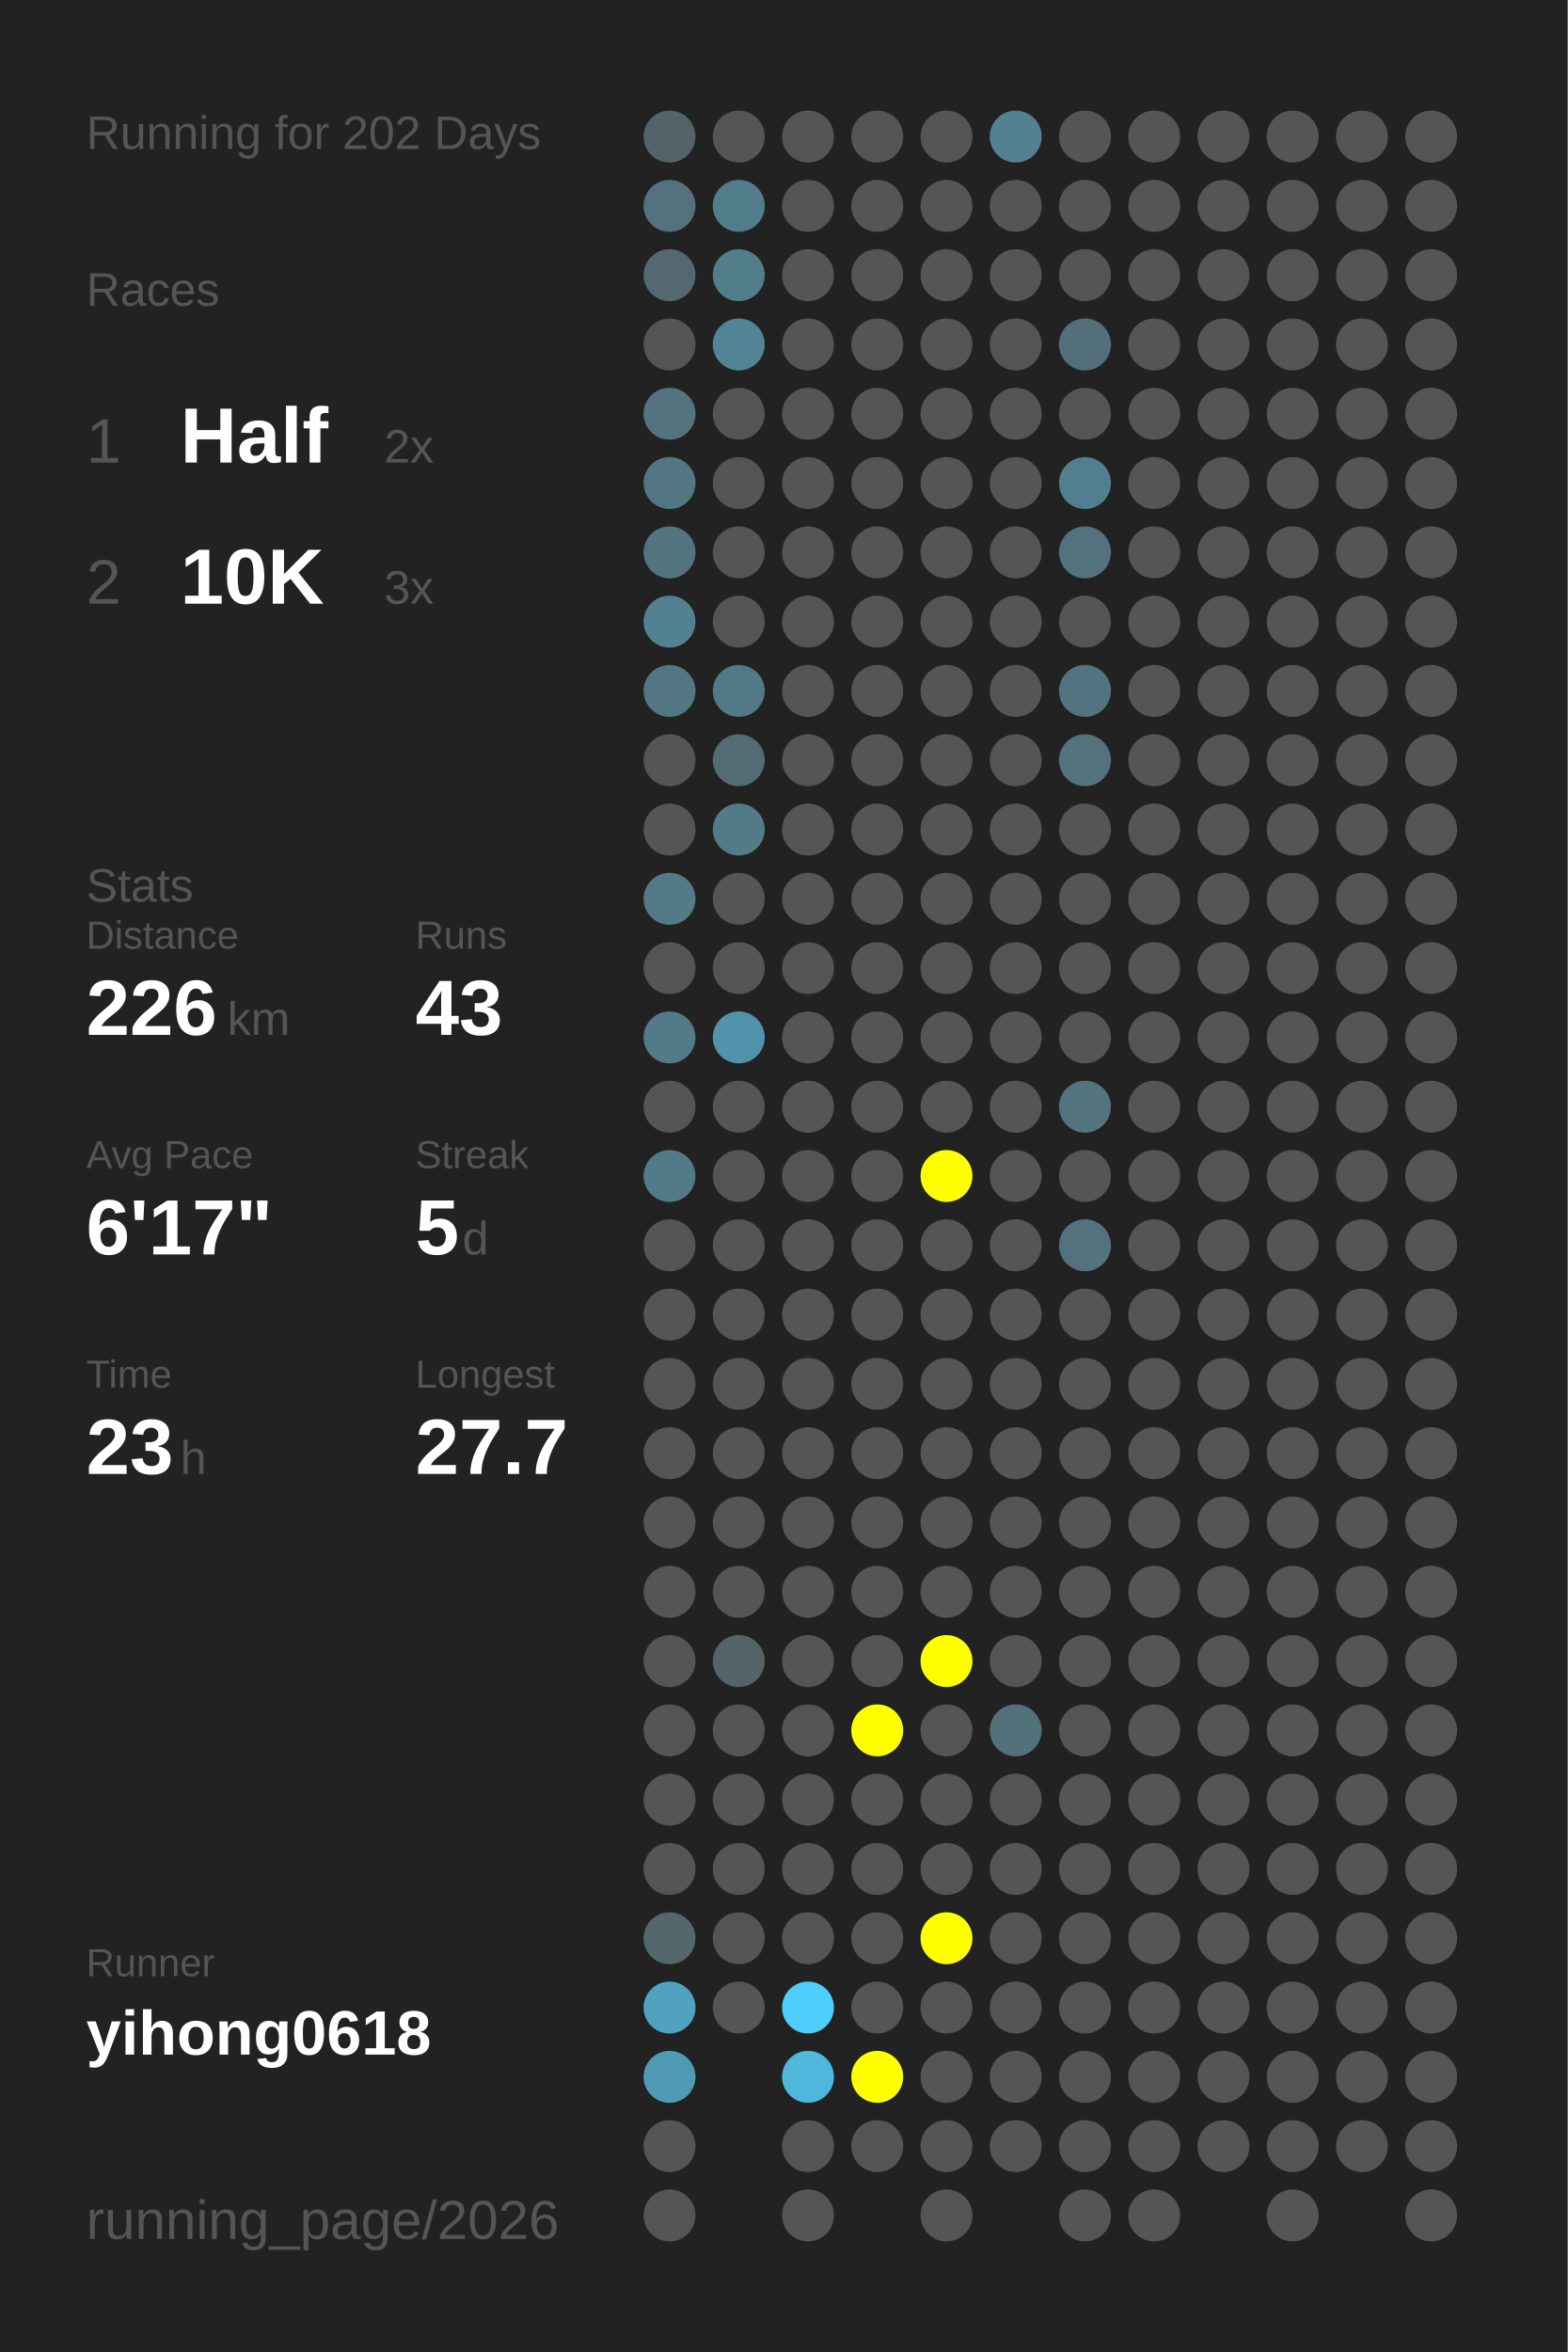
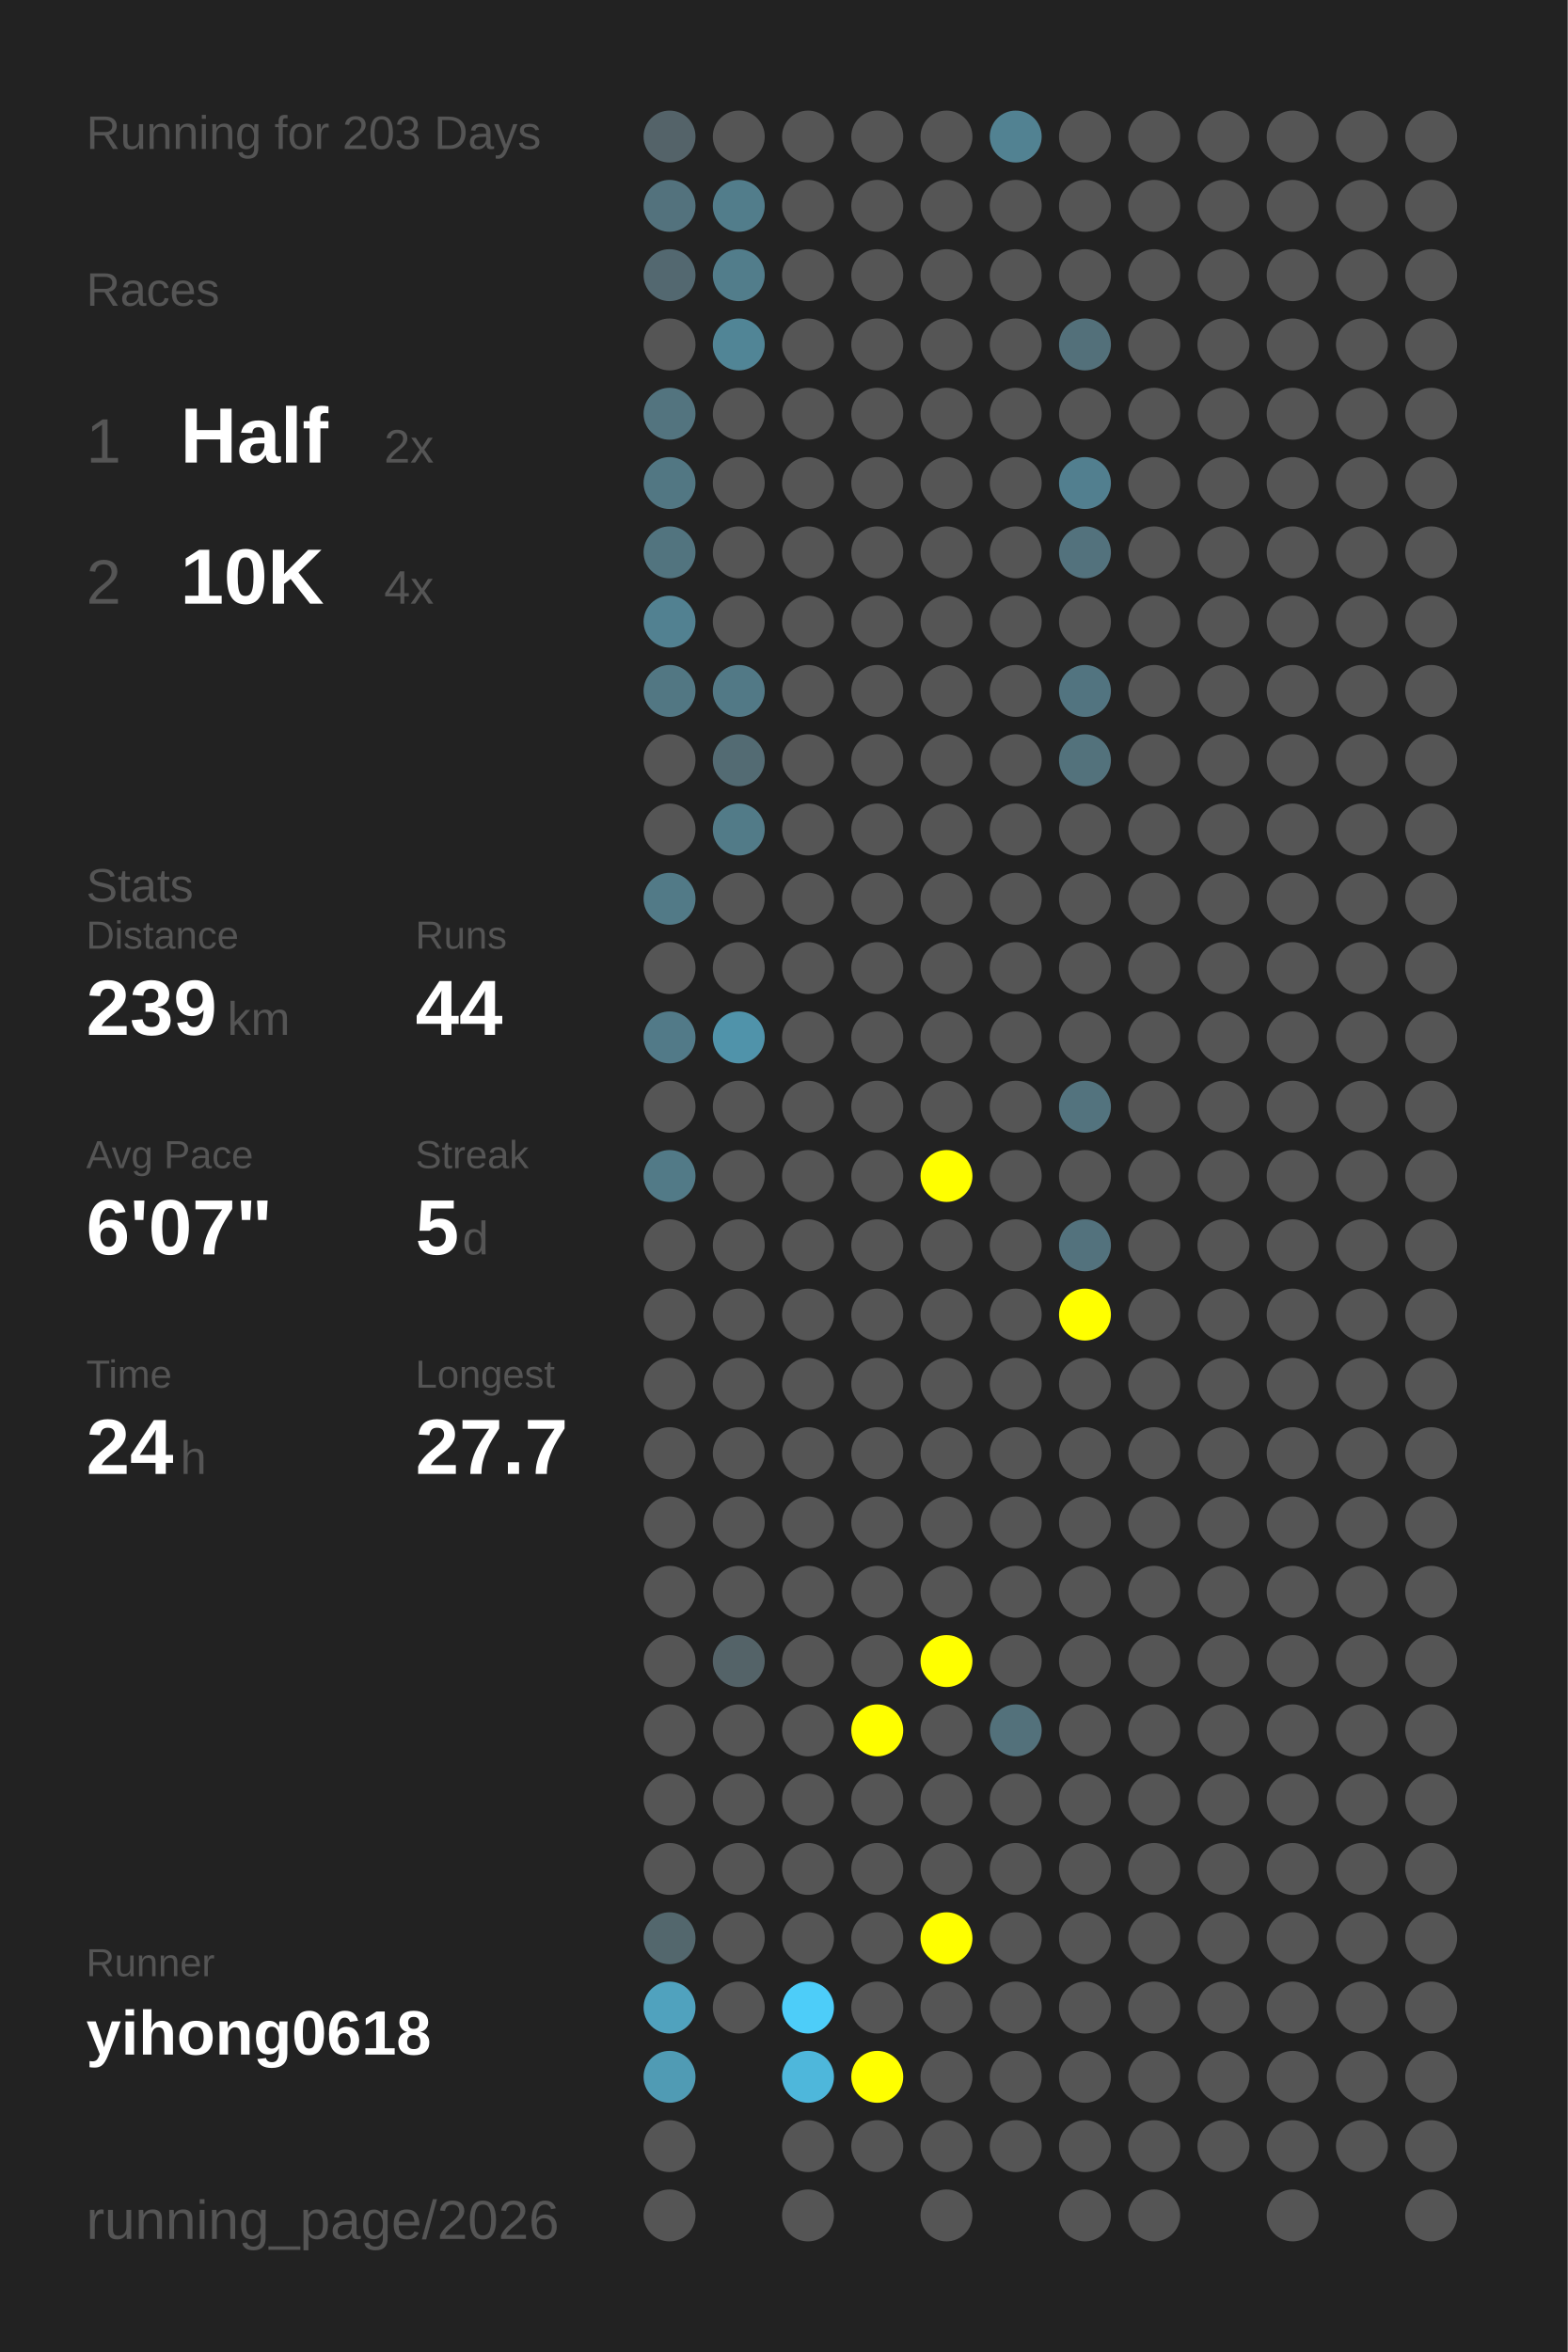
<svg xmlns="http://www.w3.org/2000/svg" baseProfile="full" height="300mm" version="1.1" viewBox="0,0,200,300" width="200mm">
  <defs />
  <rect fill="#222222" height="300" width="200" x="0" y="0" />
-   <text fill="#555555" style="font-size:6px; font-family:Arial;" x="11" y="19">Running for 202 Days</text>
+   <text fill="#555555" style="font-size:6px; font-family:Arial;" x="11" y="19">Running for 203 Days</text>
  <text fill="#555555" style="font-size:6px; font-family:Arial;" x="11" y="39">Races</text>
  <text fill="#555555" style="font-size:8px; font-family:Arial;" x="11" y="59">1</text>
  <text fill="#FFFFFF" style="font-size:10px; font-family:Arial; font-weight:bold;" x="23" y="59">Half</text>
  <text fill="#555555" style="font-size:6px; font-family:Arial;" x="49" y="59">2x</text>
  <text fill="#555555" style="font-size:8px; font-family:Arial;" x="11" y="77">2</text>
  <text fill="#FFFFFF" style="font-size:10px; font-family:Arial; font-weight:bold;" x="23" y="77">10K</text>
-   <text fill="#555555" style="font-size:6px; font-family:Arial;" x="49" y="77">3x</text>
+   <text fill="#555555" style="font-size:6px; font-family:Arial;" x="49" y="77">4x</text>
  <text fill="#555555" style="font-size:6px; font-family:Arial;" x="11" y="115">Stats</text>
  <text fill="#555555" style="font-size:5px; font-family:Arial;" x="11" y="121">Distance</text>
-   <text fill="#FFFFFF" style="font-size:10px; font-family:Arial; font-weight:bold;" x="11" y="132">226</text>
+   <text fill="#FFFFFF" style="font-size:10px; font-family:Arial; font-weight:bold;" x="11" y="132">239</text>
  <text fill="#555555" style="font-size:6px; font-family:Arial;" x="29" y="132">km</text>
  <text fill="#555555" style="font-size:5px; font-family:Arial;" x="53" y="121">Runs</text>
-   <text fill="#FFFFFF" style="font-size:10px; font-family:Arial; font-weight:bold;" x="53" y="132">43</text>
+   <text fill="#FFFFFF" style="font-size:10px; font-family:Arial; font-weight:bold;" x="53" y="132">44</text>
  <text fill="#555555" style="font-size:5px; font-family:Arial;" x="11" y="149">Avg Pace</text>
-   <text fill="#FFFFFF" style="font-size:10px; font-family:Arial; font-weight:bold;" x="11" y="160">6'17"</text>
+   <text fill="#FFFFFF" style="font-size:10px; font-family:Arial; font-weight:bold;" x="11" y="160">6'07"</text>
  <text fill="#555555" style="font-size:5px; font-family:Arial;" x="53" y="149">Streak</text>
  <text fill="#FFFFFF" style="font-size:10px; font-family:Arial; font-weight:bold;" x="53" y="160">5</text>
  <text fill="#555555" style="font-size:6px; font-family:Arial;" x="59" y="160">d</text>
  <text fill="#555555" style="font-size:5px; font-family:Arial;" x="11" y="177">Time</text>
-   <text fill="#FFFFFF" style="font-size:10px; font-family:Arial; font-weight:bold;" x="11" y="188">23</text>
+   <text fill="#FFFFFF" style="font-size:10px; font-family:Arial; font-weight:bold;" x="11" y="188">24</text>
  <text fill="#555555" style="font-size:6px; font-family:Arial;" x="23" y="188">h</text>
  <text fill="#555555" style="font-size:5px; font-family:Arial;" x="53" y="177">Longest</text>
  <text fill="#FFFFFF" style="font-size:10px; font-family:Arial; font-weight:bold;" x="53" y="188">27.7</text>
  <text fill="#555555" style="font-size:5px; font-family:Arial;" x="11" y="252.065">Runner</text>
  <text fill="#FFFFFF" style="font-size:8px; font-family:Arial; font-weight:bold;" x="11" y="262.065">yihong0618</text>
  <text fill="#555555" style="font-size:7px; font-family:Arial;" x="11" y="285.581">running_page/2026</text>
  <circle cx="85.417" cy="17.419" fill="#546369" r="3.312" />
  <circle cx="85.417" cy="26.258" fill="#53727d" r="3.312" />
  <circle cx="85.417" cy="35.097" fill="#536870" r="3.312" />
  <circle cx="85.417" cy="43.935" fill="#555555" r="3.312" />
  <circle cx="85.417" cy="52.774" fill="#53747f" r="3.312" />
  <circle cx="85.417" cy="61.613" fill="#527783" r="3.312" />
  <circle cx="85.417" cy="70.452" fill="#52747f" r="3.312" />
  <circle cx="85.417" cy="79.29" fill="#528191" r="3.312" />
  <circle cx="85.417" cy="88.129" fill="#527783" r="3.312" />
  <circle cx="85.417" cy="96.968" fill="#555555" r="3.312" />
  <circle cx="85.417" cy="105.806" fill="#555555" r="3.312" />
  <circle cx="85.417" cy="114.645" fill="#527a87" r="3.312" />
  <circle cx="85.417" cy="123.484" fill="#555555" r="3.312" />
  <circle cx="85.417" cy="132.323" fill="#527a88" r="3.312" />
  <circle cx="85.417" cy="141.161" fill="#555555" r="3.312" />
  <circle cx="85.417" cy="150" fill="#527a87" r="3.312" />
  <circle cx="85.417" cy="158.839" fill="#555555" r="3.312" />
  <circle cx="85.417" cy="167.677" fill="#555555" r="3.312" />
  <circle cx="85.417" cy="176.516" fill="#555555" r="3.312" />
  <circle cx="85.417" cy="185.355" fill="#555555" r="3.312" />
  <circle cx="85.417" cy="194.194" fill="#555555" r="3.312" />
  <circle cx="85.417" cy="203.032" fill="#555555" r="3.312" />
  <circle cx="85.417" cy="211.871" fill="#555555" r="3.312" />
  <circle cx="85.417" cy="220.71" fill="#555555" r="3.312" />
  <circle cx="85.417" cy="229.548" fill="#555555" r="3.312" />
  <circle cx="85.417" cy="238.387" fill="#555555" r="3.312" />
  <circle cx="85.417" cy="247.226" fill="#53676d" r="3.312" />
  <circle cx="85.417" cy="256.065" fill="#50a2be" r="3.312" />
  <circle cx="85.417" cy="264.903" fill="#509bb4" r="3.312" />
  <circle cx="85.417" cy="273.742" fill="#555555" r="3.312" />
  <circle cx="85.417" cy="282.581" fill="#555555" r="3.312" />
  <circle cx="94.25" cy="17.419" fill="#555555" r="3.312" />
  <circle cx="94.25" cy="26.258" fill="#527d8b" r="3.312" />
  <circle cx="94.25" cy="35.097" fill="#527d8b" r="3.312" />
  <circle cx="94.25" cy="43.935" fill="#518596" r="3.312" />
  <circle cx="94.25" cy="52.774" fill="#555555" r="3.312" />
  <circle cx="94.25" cy="61.613" fill="#555555" r="3.312" />
  <circle cx="94.25" cy="70.452" fill="#555555" r="3.312" />
  <circle cx="94.25" cy="79.29" fill="#555555" r="3.312" />
  <circle cx="94.25" cy="88.129" fill="#527986" r="3.312" />
  <circle cx="94.25" cy="96.968" fill="#536b73" r="3.312" />
  <circle cx="94.25" cy="105.806" fill="#527b88" r="3.312" />
  <circle cx="94.25" cy="114.645" fill="#555555" r="3.312" />
  <circle cx="94.25" cy="123.484" fill="#555555" r="3.312" />
  <circle cx="94.25" cy="132.323" fill="#5093aa" r="3.312" />
  <circle cx="94.25" cy="141.161" fill="#555555" r="3.312" />
  <circle cx="94.25" cy="150" fill="#555555" r="3.312" />
  <circle cx="94.25" cy="158.839" fill="#555555" r="3.312" />
  <circle cx="94.25" cy="167.677" fill="#555555" r="3.312" />
  <circle cx="94.25" cy="176.516" fill="#555555" r="3.312" />
  <circle cx="94.25" cy="185.355" fill="#555555" r="3.312" />
  <circle cx="94.25" cy="194.194" fill="#555555" r="3.312" />
  <circle cx="94.25" cy="203.032" fill="#555555" r="3.312" />
  <circle cx="94.25" cy="211.871" fill="#546368" r="3.312" />
  <circle cx="94.25" cy="220.71" fill="#555555" r="3.312" />
  <circle cx="94.25" cy="229.548" fill="#555555" r="3.312" />
  <circle cx="94.25" cy="238.387" fill="#555555" r="3.312" />
  <circle cx="94.25" cy="247.226" fill="#555555" r="3.312" />
  <circle cx="94.25" cy="256.065" fill="#555555" r="3.312" />
  <circle cx="103.083" cy="17.419" fill="#555555" r="3.312" />
  <circle cx="103.083" cy="26.258" fill="#555555" r="3.312" />
  <circle cx="103.083" cy="35.097" fill="#555555" r="3.312" />
  <circle cx="103.083" cy="43.935" fill="#555555" r="3.312" />
  <circle cx="103.083" cy="52.774" fill="#555555" r="3.312" />
  <circle cx="103.083" cy="61.613" fill="#555555" r="3.312" />
  <circle cx="103.083" cy="70.452" fill="#555555" r="3.312" />
  <circle cx="103.083" cy="79.29" fill="#555555" r="3.312" />
  <circle cx="103.083" cy="88.129" fill="#555555" r="3.312" />
  <circle cx="103.083" cy="96.968" fill="#555555" r="3.312" />
  <circle cx="103.083" cy="105.806" fill="#555555" r="3.312" />
  <circle cx="103.083" cy="114.645" fill="#555555" r="3.312" />
  <circle cx="103.083" cy="123.484" fill="#555555" r="3.312" />
  <circle cx="103.083" cy="132.323" fill="#555555" r="3.312" />
  <circle cx="103.083" cy="141.161" fill="#555555" r="3.312" />
  <circle cx="103.083" cy="150" fill="#555555" r="3.312" />
  <circle cx="103.083" cy="158.839" fill="#555555" r="3.312" />
  <circle cx="103.083" cy="167.677" fill="#555555" r="3.312" />
  <circle cx="103.083" cy="176.516" fill="#555555" r="3.312" />
  <circle cx="103.083" cy="185.355" fill="#555555" r="3.312" />
  <circle cx="103.083" cy="194.194" fill="#555555" r="3.312" />
  <circle cx="103.083" cy="203.032" fill="#555555" r="3.312" />
  <circle cx="103.083" cy="211.871" fill="#555555" r="3.312" />
  <circle cx="103.083" cy="220.71" fill="#555555" r="3.312" />
  <circle cx="103.083" cy="229.548" fill="#555555" r="3.312" />
  <circle cx="103.083" cy="238.387" fill="#555555" r="3.312" />
  <circle cx="103.083" cy="247.226" fill="#555555" r="3.312" />
  <circle cx="103.083" cy="256.065" fill="#4dcdf9" r="3.312" />
  <circle cx="103.083" cy="264.903" fill="#4eb7db" r="3.312" />
  <circle cx="103.083" cy="273.742" fill="#555555" r="3.312" />
  <circle cx="103.083" cy="282.581" fill="#555555" r="3.312" />
  <circle cx="111.917" cy="17.419" fill="#555555" r="3.312" />
  <circle cx="111.917" cy="26.258" fill="#555555" r="3.312" />
  <circle cx="111.917" cy="35.097" fill="#555555" r="3.312" />
  <circle cx="111.917" cy="43.935" fill="#555555" r="3.312" />
  <circle cx="111.917" cy="52.774" fill="#555555" r="3.312" />
  <circle cx="111.917" cy="61.613" fill="#555555" r="3.312" />
  <circle cx="111.917" cy="70.452" fill="#555555" r="3.312" />
  <circle cx="111.917" cy="79.29" fill="#555555" r="3.312" />
  <circle cx="111.917" cy="88.129" fill="#555555" r="3.312" />
  <circle cx="111.917" cy="96.968" fill="#555555" r="3.312" />
  <circle cx="111.917" cy="105.806" fill="#555555" r="3.312" />
  <circle cx="111.917" cy="114.645" fill="#555555" r="3.312" />
  <circle cx="111.917" cy="123.484" fill="#555555" r="3.312" />
  <circle cx="111.917" cy="132.323" fill="#555555" r="3.312" />
  <circle cx="111.917" cy="141.161" fill="#555555" r="3.312" />
  <circle cx="111.917" cy="150" fill="#555555" r="3.312" />
  <circle cx="111.917" cy="158.839" fill="#555555" r="3.312" />
  <circle cx="111.917" cy="167.677" fill="#555555" r="3.312" />
  <circle cx="111.917" cy="176.516" fill="#555555" r="3.312" />
  <circle cx="111.917" cy="185.355" fill="#555555" r="3.312" />
  <circle cx="111.917" cy="194.194" fill="#555555" r="3.312" />
  <circle cx="111.917" cy="203.032" fill="#555555" r="3.312" />
  <circle cx="111.917" cy="211.871" fill="#555555" r="3.312" />
  <circle cx="111.917" cy="220.71" fill="#FFFF00" r="3.312" />
  <circle cx="111.917" cy="229.548" fill="#555555" r="3.312" />
  <circle cx="111.917" cy="238.387" fill="#555555" r="3.312" />
  <circle cx="111.917" cy="247.226" fill="#555555" r="3.312" />
  <circle cx="111.917" cy="256.065" fill="#555555" r="3.312" />
  <circle cx="111.917" cy="264.903" fill="#FFFF00" r="3.312" />
  <circle cx="111.917" cy="273.742" fill="#555555" r="3.312" />
  <circle cx="120.75" cy="17.419" fill="#555555" r="3.312" />
  <circle cx="120.75" cy="26.258" fill="#555555" r="3.312" />
  <circle cx="120.75" cy="35.097" fill="#555555" r="3.312" />
  <circle cx="120.75" cy="43.935" fill="#555555" r="3.312" />
  <circle cx="120.75" cy="52.774" fill="#555555" r="3.312" />
  <circle cx="120.75" cy="61.613" fill="#555555" r="3.312" />
  <circle cx="120.75" cy="70.452" fill="#555555" r="3.312" />
  <circle cx="120.75" cy="79.29" fill="#555555" r="3.312" />
  <circle cx="120.75" cy="88.129" fill="#555555" r="3.312" />
  <circle cx="120.75" cy="96.968" fill="#555555" r="3.312" />
  <circle cx="120.75" cy="105.806" fill="#555555" r="3.312" />
  <circle cx="120.75" cy="114.645" fill="#555555" r="3.312" />
  <circle cx="120.75" cy="123.484" fill="#555555" r="3.312" />
  <circle cx="120.75" cy="132.323" fill="#555555" r="3.312" />
  <circle cx="120.75" cy="141.161" fill="#555555" r="3.312" />
  <circle cx="120.75" cy="150" fill="#FFFF00" r="3.312" />
  <circle cx="120.75" cy="158.839" fill="#555555" r="3.312" />
  <circle cx="120.75" cy="167.677" fill="#555555" r="3.312" />
  <circle cx="120.75" cy="176.516" fill="#555555" r="3.312" />
  <circle cx="120.75" cy="185.355" fill="#555555" r="3.312" />
  <circle cx="120.75" cy="194.194" fill="#555555" r="3.312" />
  <circle cx="120.75" cy="203.032" fill="#555555" r="3.312" />
  <circle cx="120.75" cy="211.871" fill="#FFFF00" r="3.312" />
  <circle cx="120.75" cy="220.71" fill="#555555" r="3.312" />
  <circle cx="120.75" cy="229.548" fill="#555555" r="3.312" />
  <circle cx="120.75" cy="238.387" fill="#555555" r="3.312" />
  <circle cx="120.75" cy="247.226" fill="#FFFF00" r="3.312" />
  <circle cx="120.75" cy="256.065" fill="#555555" r="3.312" />
  <circle cx="120.75" cy="264.903" fill="#555555" r="3.312" />
  <circle cx="120.75" cy="273.742" fill="#555555" r="3.312" />
  <circle cx="120.75" cy="282.581" fill="#555555" r="3.312" />
  <circle cx="129.583" cy="17.419" fill="#528292" r="3.312" />
  <circle cx="129.583" cy="26.258" fill="#555555" r="3.312" />
  <circle cx="129.583" cy="35.097" fill="#555555" r="3.312" />
  <circle cx="129.583" cy="43.935" fill="#555555" r="3.312" />
  <circle cx="129.583" cy="52.774" fill="#555555" r="3.312" />
  <circle cx="129.583" cy="61.613" fill="#555555" r="3.312" />
  <circle cx="129.583" cy="70.452" fill="#555555" r="3.312" />
  <circle cx="129.583" cy="79.29" fill="#555555" r="3.312" />
  <circle cx="129.583" cy="88.129" fill="#555555" r="3.312" />
  <circle cx="129.583" cy="96.968" fill="#555555" r="3.312" />
  <circle cx="129.583" cy="105.806" fill="#555555" r="3.312" />
  <circle cx="129.583" cy="114.645" fill="#555555" r="3.312" />
  <circle cx="129.583" cy="123.484" fill="#555555" r="3.312" />
  <circle cx="129.583" cy="132.323" fill="#555555" r="3.312" />
  <circle cx="129.583" cy="141.161" fill="#555555" r="3.312" />
  <circle cx="129.583" cy="150" fill="#555555" r="3.312" />
  <circle cx="129.583" cy="158.839" fill="#555555" r="3.312" />
  <circle cx="129.583" cy="167.677" fill="#555555" r="3.312" />
  <circle cx="129.583" cy="176.516" fill="#555555" r="3.312" />
  <circle cx="129.583" cy="185.355" fill="#555555" r="3.312" />
  <circle cx="129.583" cy="194.194" fill="#555555" r="3.312" />
  <circle cx="129.583" cy="203.032" fill="#555555" r="3.312" />
  <circle cx="129.583" cy="211.871" fill="#555555" r="3.312" />
  <circle cx="129.583" cy="220.71" fill="#53717b" r="3.312" />
  <circle cx="129.583" cy="229.548" fill="#555555" r="3.312" />
  <circle cx="129.583" cy="238.387" fill="#555555" r="3.312" />
  <circle cx="129.583" cy="247.226" fill="#555555" r="3.312" />
  <circle cx="129.583" cy="256.065" fill="#555555" r="3.312" />
  <circle cx="129.583" cy="264.903" fill="#555555" r="3.312" />
  <circle cx="129.583" cy="273.742" fill="#555555" r="3.312" />
  <circle cx="138.417" cy="17.419" fill="#555555" r="3.312" />
  <circle cx="138.417" cy="26.258" fill="#555555" r="3.312" />
  <circle cx="138.417" cy="35.097" fill="#555555" r="3.312" />
  <circle cx="138.417" cy="43.935" fill="#53707a" r="3.312" />
  <circle cx="138.417" cy="52.774" fill="#555555" r="3.312" />
  <circle cx="138.417" cy="61.613" fill="#527f8f" r="3.312" />
  <circle cx="138.417" cy="70.452" fill="#53727d" r="3.312" />
  <circle cx="138.417" cy="79.29" fill="#555555" r="3.312" />
  <circle cx="138.417" cy="88.129" fill="#527480" r="3.312" />
  <circle cx="138.417" cy="96.968" fill="#53727c" r="3.312" />
  <circle cx="138.417" cy="105.806" fill="#555555" r="3.312" />
  <circle cx="138.417" cy="114.645" fill="#555555" r="3.312" />
  <circle cx="138.417" cy="123.484" fill="#555555" r="3.312" />
  <circle cx="138.417" cy="132.323" fill="#555555" r="3.312" />
  <circle cx="138.417" cy="141.161" fill="#53737e" r="3.312" />
  <circle cx="138.417" cy="150" fill="#555555" r="3.312" />
  <circle cx="138.417" cy="158.839" fill="#53727d" r="3.312" />
-   <circle cx="138.417" cy="167.677" fill="#555555" r="3.312" />
+   <circle cx="138.417" cy="167.677" fill="#FFFF00" r="3.312" />
  <circle cx="138.417" cy="176.516" fill="#555555" r="3.312" />
  <circle cx="138.417" cy="185.355" fill="#555555" r="3.312" />
  <circle cx="138.417" cy="194.194" fill="#555555" r="3.312" />
  <circle cx="138.417" cy="203.032" fill="#555555" r="3.312" />
  <circle cx="138.417" cy="211.871" fill="#555555" r="3.312" />
  <circle cx="138.417" cy="220.71" fill="#555555" r="3.312" />
  <circle cx="138.417" cy="229.548" fill="#555555" r="3.312" />
  <circle cx="138.417" cy="238.387" fill="#555555" r="3.312" />
  <circle cx="138.417" cy="247.226" fill="#555555" r="3.312" />
  <circle cx="138.417" cy="256.065" fill="#555555" r="3.312" />
  <circle cx="138.417" cy="264.903" fill="#555555" r="3.312" />
  <circle cx="138.417" cy="273.742" fill="#555555" r="3.312" />
  <circle cx="138.417" cy="282.581" fill="#555555" r="3.312" />
  <circle cx="147.25" cy="17.419" fill="#555555" r="3.312" />
  <circle cx="147.25" cy="26.258" fill="#555555" r="3.312" />
  <circle cx="147.25" cy="35.097" fill="#555555" r="3.312" />
  <circle cx="147.25" cy="43.935" fill="#555555" r="3.312" />
  <circle cx="147.25" cy="52.774" fill="#555555" r="3.312" />
  <circle cx="147.25" cy="61.613" fill="#555555" r="3.312" />
  <circle cx="147.25" cy="70.452" fill="#555555" r="3.312" />
  <circle cx="147.25" cy="79.29" fill="#555555" r="3.312" />
  <circle cx="147.25" cy="88.129" fill="#555555" r="3.312" />
  <circle cx="147.25" cy="96.968" fill="#555555" r="3.312" />
  <circle cx="147.25" cy="105.806" fill="#555555" r="3.312" />
  <circle cx="147.25" cy="114.645" fill="#555555" r="3.312" />
  <circle cx="147.25" cy="123.484" fill="#555555" r="3.312" />
  <circle cx="147.25" cy="132.323" fill="#555555" r="3.312" />
  <circle cx="147.25" cy="141.161" fill="#555555" r="3.312" />
  <circle cx="147.25" cy="150" fill="#555555" r="3.312" />
  <circle cx="147.25" cy="158.839" fill="#555555" r="3.312" />
  <circle cx="147.25" cy="167.677" fill="#555555" r="3.312" />
  <circle cx="147.25" cy="176.516" fill="#555555" r="3.312" />
  <circle cx="147.25" cy="185.355" fill="#555555" r="3.312" />
  <circle cx="147.25" cy="194.194" fill="#555555" r="3.312" />
  <circle cx="147.25" cy="203.032" fill="#555555" r="3.312" />
  <circle cx="147.25" cy="211.871" fill="#555555" r="3.312" />
  <circle cx="147.25" cy="220.71" fill="#555555" r="3.312" />
  <circle cx="147.25" cy="229.548" fill="#555555" r="3.312" />
  <circle cx="147.25" cy="238.387" fill="#555555" r="3.312" />
  <circle cx="147.25" cy="247.226" fill="#555555" r="3.312" />
  <circle cx="147.25" cy="256.065" fill="#555555" r="3.312" />
  <circle cx="147.25" cy="264.903" fill="#555555" r="3.312" />
  <circle cx="147.25" cy="273.742" fill="#555555" r="3.312" />
  <circle cx="147.25" cy="282.581" fill="#555555" r="3.312" />
  <circle cx="156.083" cy="17.419" fill="#555555" r="3.312" />
  <circle cx="156.083" cy="26.258" fill="#555555" r="3.312" />
  <circle cx="156.083" cy="35.097" fill="#555555" r="3.312" />
  <circle cx="156.083" cy="43.935" fill="#555555" r="3.312" />
  <circle cx="156.083" cy="52.774" fill="#555555" r="3.312" />
  <circle cx="156.083" cy="61.613" fill="#555555" r="3.312" />
  <circle cx="156.083" cy="70.452" fill="#555555" r="3.312" />
  <circle cx="156.083" cy="79.29" fill="#555555" r="3.312" />
  <circle cx="156.083" cy="88.129" fill="#555555" r="3.312" />
  <circle cx="156.083" cy="96.968" fill="#555555" r="3.312" />
  <circle cx="156.083" cy="105.806" fill="#555555" r="3.312" />
  <circle cx="156.083" cy="114.645" fill="#555555" r="3.312" />
  <circle cx="156.083" cy="123.484" fill="#555555" r="3.312" />
  <circle cx="156.083" cy="132.323" fill="#555555" r="3.312" />
  <circle cx="156.083" cy="141.161" fill="#555555" r="3.312" />
  <circle cx="156.083" cy="150" fill="#555555" r="3.312" />
  <circle cx="156.083" cy="158.839" fill="#555555" r="3.312" />
  <circle cx="156.083" cy="167.677" fill="#555555" r="3.312" />
  <circle cx="156.083" cy="176.516" fill="#555555" r="3.312" />
  <circle cx="156.083" cy="185.355" fill="#555555" r="3.312" />
  <circle cx="156.083" cy="194.194" fill="#555555" r="3.312" />
  <circle cx="156.083" cy="203.032" fill="#555555" r="3.312" />
  <circle cx="156.083" cy="211.871" fill="#555555" r="3.312" />
  <circle cx="156.083" cy="220.71" fill="#555555" r="3.312" />
  <circle cx="156.083" cy="229.548" fill="#555555" r="3.312" />
  <circle cx="156.083" cy="238.387" fill="#555555" r="3.312" />
  <circle cx="156.083" cy="247.226" fill="#555555" r="3.312" />
  <circle cx="156.083" cy="256.065" fill="#555555" r="3.312" />
  <circle cx="156.083" cy="264.903" fill="#555555" r="3.312" />
  <circle cx="156.083" cy="273.742" fill="#555555" r="3.312" />
  <circle cx="164.917" cy="17.419" fill="#555555" r="3.312" />
  <circle cx="164.917" cy="26.258" fill="#555555" r="3.312" />
  <circle cx="164.917" cy="35.097" fill="#555555" r="3.312" />
  <circle cx="164.917" cy="43.935" fill="#555555" r="3.312" />
  <circle cx="164.917" cy="52.774" fill="#555555" r="3.312" />
  <circle cx="164.917" cy="61.613" fill="#555555" r="3.312" />
  <circle cx="164.917" cy="70.452" fill="#555555" r="3.312" />
  <circle cx="164.917" cy="79.29" fill="#555555" r="3.312" />
  <circle cx="164.917" cy="88.129" fill="#555555" r="3.312" />
  <circle cx="164.917" cy="96.968" fill="#555555" r="3.312" />
  <circle cx="164.917" cy="105.806" fill="#555555" r="3.312" />
  <circle cx="164.917" cy="114.645" fill="#555555" r="3.312" />
  <circle cx="164.917" cy="123.484" fill="#555555" r="3.312" />
  <circle cx="164.917" cy="132.323" fill="#555555" r="3.312" />
  <circle cx="164.917" cy="141.161" fill="#555555" r="3.312" />
  <circle cx="164.917" cy="150" fill="#555555" r="3.312" />
  <circle cx="164.917" cy="158.839" fill="#555555" r="3.312" />
  <circle cx="164.917" cy="167.677" fill="#555555" r="3.312" />
  <circle cx="164.917" cy="176.516" fill="#555555" r="3.312" />
  <circle cx="164.917" cy="185.355" fill="#555555" r="3.312" />
  <circle cx="164.917" cy="194.194" fill="#555555" r="3.312" />
  <circle cx="164.917" cy="203.032" fill="#555555" r="3.312" />
  <circle cx="164.917" cy="211.871" fill="#555555" r="3.312" />
  <circle cx="164.917" cy="220.71" fill="#555555" r="3.312" />
  <circle cx="164.917" cy="229.548" fill="#555555" r="3.312" />
  <circle cx="164.917" cy="238.387" fill="#555555" r="3.312" />
  <circle cx="164.917" cy="247.226" fill="#555555" r="3.312" />
  <circle cx="164.917" cy="256.065" fill="#555555" r="3.312" />
  <circle cx="164.917" cy="264.903" fill="#555555" r="3.312" />
  <circle cx="164.917" cy="273.742" fill="#555555" r="3.312" />
  <circle cx="164.917" cy="282.581" fill="#555555" r="3.312" />
  <circle cx="173.75" cy="17.419" fill="#555555" r="3.312" />
  <circle cx="173.75" cy="26.258" fill="#555555" r="3.312" />
  <circle cx="173.75" cy="35.097" fill="#555555" r="3.312" />
  <circle cx="173.75" cy="43.935" fill="#555555" r="3.312" />
  <circle cx="173.75" cy="52.774" fill="#555555" r="3.312" />
  <circle cx="173.75" cy="61.613" fill="#555555" r="3.312" />
  <circle cx="173.75" cy="70.452" fill="#555555" r="3.312" />
  <circle cx="173.75" cy="79.29" fill="#555555" r="3.312" />
  <circle cx="173.75" cy="88.129" fill="#555555" r="3.312" />
  <circle cx="173.75" cy="96.968" fill="#555555" r="3.312" />
  <circle cx="173.75" cy="105.806" fill="#555555" r="3.312" />
  <circle cx="173.75" cy="114.645" fill="#555555" r="3.312" />
  <circle cx="173.75" cy="123.484" fill="#555555" r="3.312" />
  <circle cx="173.75" cy="132.323" fill="#555555" r="3.312" />
  <circle cx="173.75" cy="141.161" fill="#555555" r="3.312" />
  <circle cx="173.75" cy="150" fill="#555555" r="3.312" />
  <circle cx="173.75" cy="158.839" fill="#555555" r="3.312" />
  <circle cx="173.75" cy="167.677" fill="#555555" r="3.312" />
  <circle cx="173.75" cy="176.516" fill="#555555" r="3.312" />
  <circle cx="173.75" cy="185.355" fill="#555555" r="3.312" />
  <circle cx="173.75" cy="194.194" fill="#555555" r="3.312" />
  <circle cx="173.75" cy="203.032" fill="#555555" r="3.312" />
  <circle cx="173.75" cy="211.871" fill="#555555" r="3.312" />
  <circle cx="173.75" cy="220.71" fill="#555555" r="3.312" />
  <circle cx="173.75" cy="229.548" fill="#555555" r="3.312" />
  <circle cx="173.75" cy="238.387" fill="#555555" r="3.312" />
  <circle cx="173.75" cy="247.226" fill="#555555" r="3.312" />
  <circle cx="173.75" cy="256.065" fill="#555555" r="3.312" />
  <circle cx="173.75" cy="264.903" fill="#555555" r="3.312" />
  <circle cx="173.75" cy="273.742" fill="#555555" r="3.312" />
  <circle cx="182.583" cy="17.419" fill="#555555" r="3.312" />
  <circle cx="182.583" cy="26.258" fill="#555555" r="3.312" />
  <circle cx="182.583" cy="35.097" fill="#555555" r="3.312" />
  <circle cx="182.583" cy="43.935" fill="#555555" r="3.312" />
  <circle cx="182.583" cy="52.774" fill="#555555" r="3.312" />
  <circle cx="182.583" cy="61.613" fill="#555555" r="3.312" />
  <circle cx="182.583" cy="70.452" fill="#555555" r="3.312" />
  <circle cx="182.583" cy="79.29" fill="#555555" r="3.312" />
  <circle cx="182.583" cy="88.129" fill="#555555" r="3.312" />
  <circle cx="182.583" cy="96.968" fill="#555555" r="3.312" />
  <circle cx="182.583" cy="105.806" fill="#555555" r="3.312" />
  <circle cx="182.583" cy="114.645" fill="#555555" r="3.312" />
  <circle cx="182.583" cy="123.484" fill="#555555" r="3.312" />
  <circle cx="182.583" cy="132.323" fill="#555555" r="3.312" />
  <circle cx="182.583" cy="141.161" fill="#555555" r="3.312" />
  <circle cx="182.583" cy="150" fill="#555555" r="3.312" />
  <circle cx="182.583" cy="158.839" fill="#555555" r="3.312" />
  <circle cx="182.583" cy="167.677" fill="#555555" r="3.312" />
  <circle cx="182.583" cy="176.516" fill="#555555" r="3.312" />
  <circle cx="182.583" cy="185.355" fill="#555555" r="3.312" />
  <circle cx="182.583" cy="194.194" fill="#555555" r="3.312" />
  <circle cx="182.583" cy="203.032" fill="#555555" r="3.312" />
  <circle cx="182.583" cy="211.871" fill="#555555" r="3.312" />
  <circle cx="182.583" cy="220.71" fill="#555555" r="3.312" />
  <circle cx="182.583" cy="229.548" fill="#555555" r="3.312" />
  <circle cx="182.583" cy="238.387" fill="#555555" r="3.312" />
  <circle cx="182.583" cy="247.226" fill="#555555" r="3.312" />
  <circle cx="182.583" cy="256.065" fill="#555555" r="3.312" />
  <circle cx="182.583" cy="264.903" fill="#555555" r="3.312" />
  <circle cx="182.583" cy="273.742" fill="#555555" r="3.312" />
  <circle cx="182.583" cy="282.581" fill="#555555" r="3.312" />
</svg>
